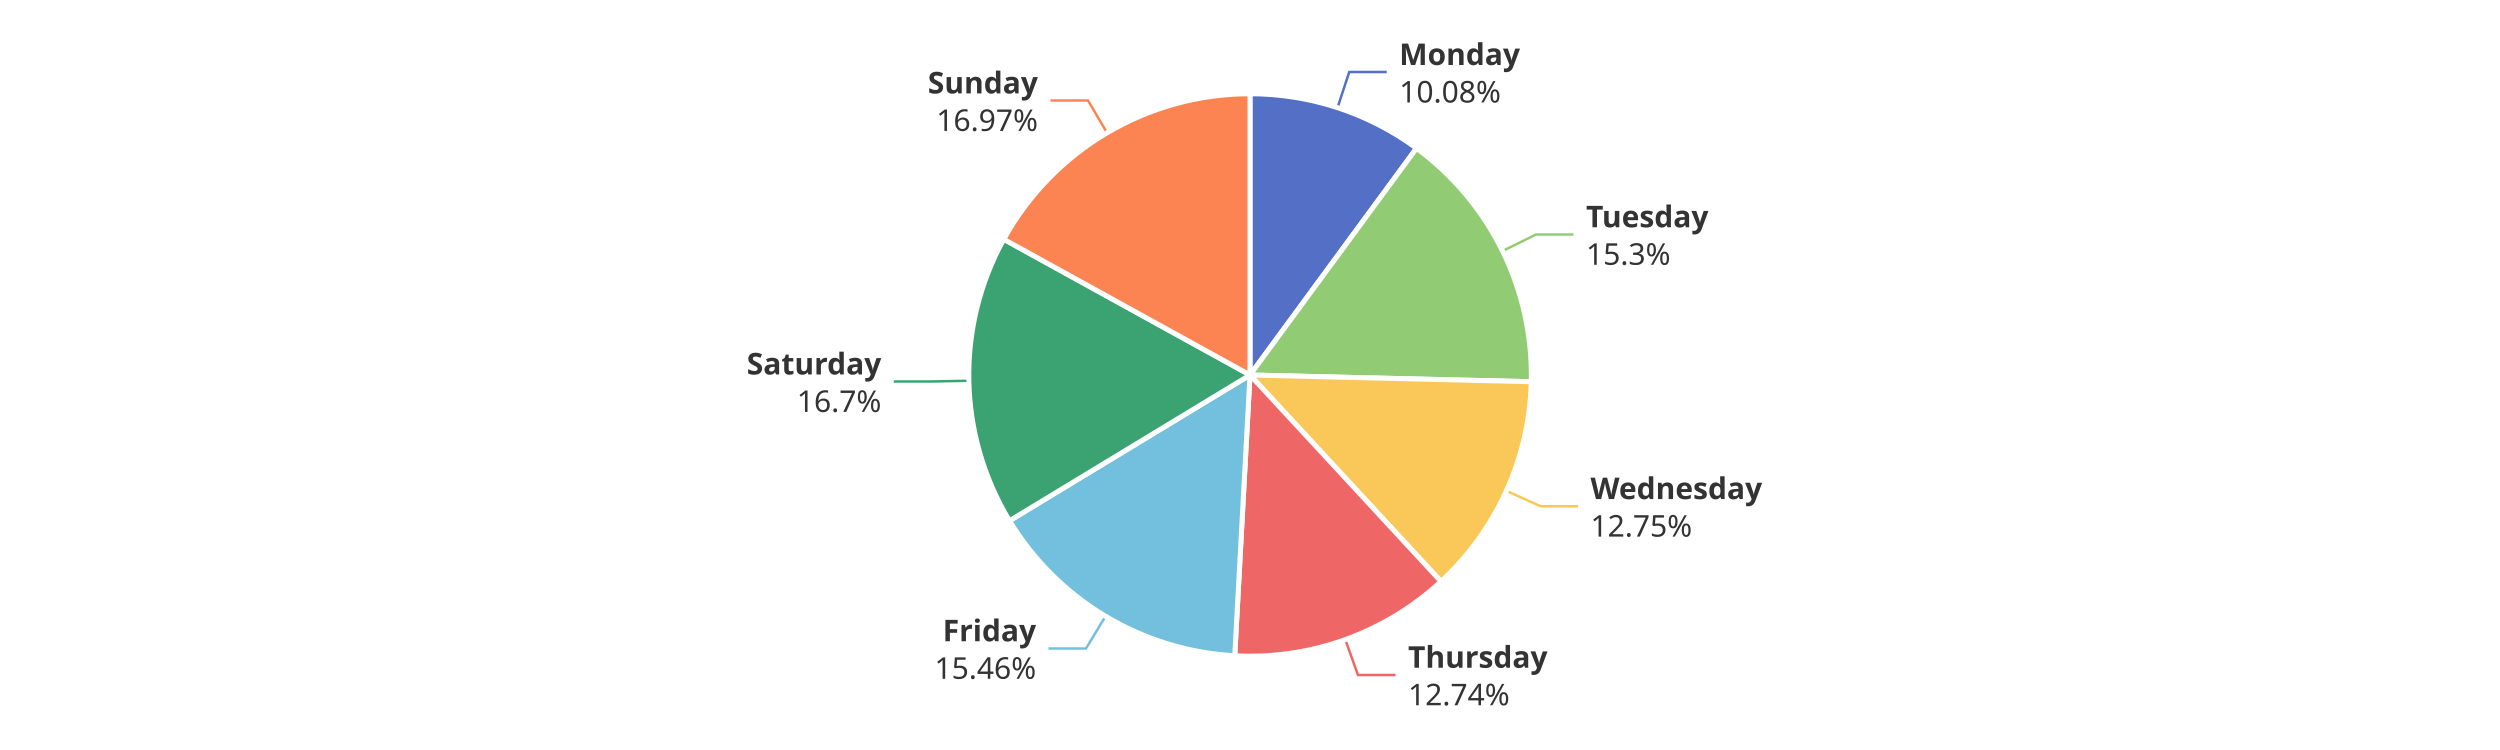
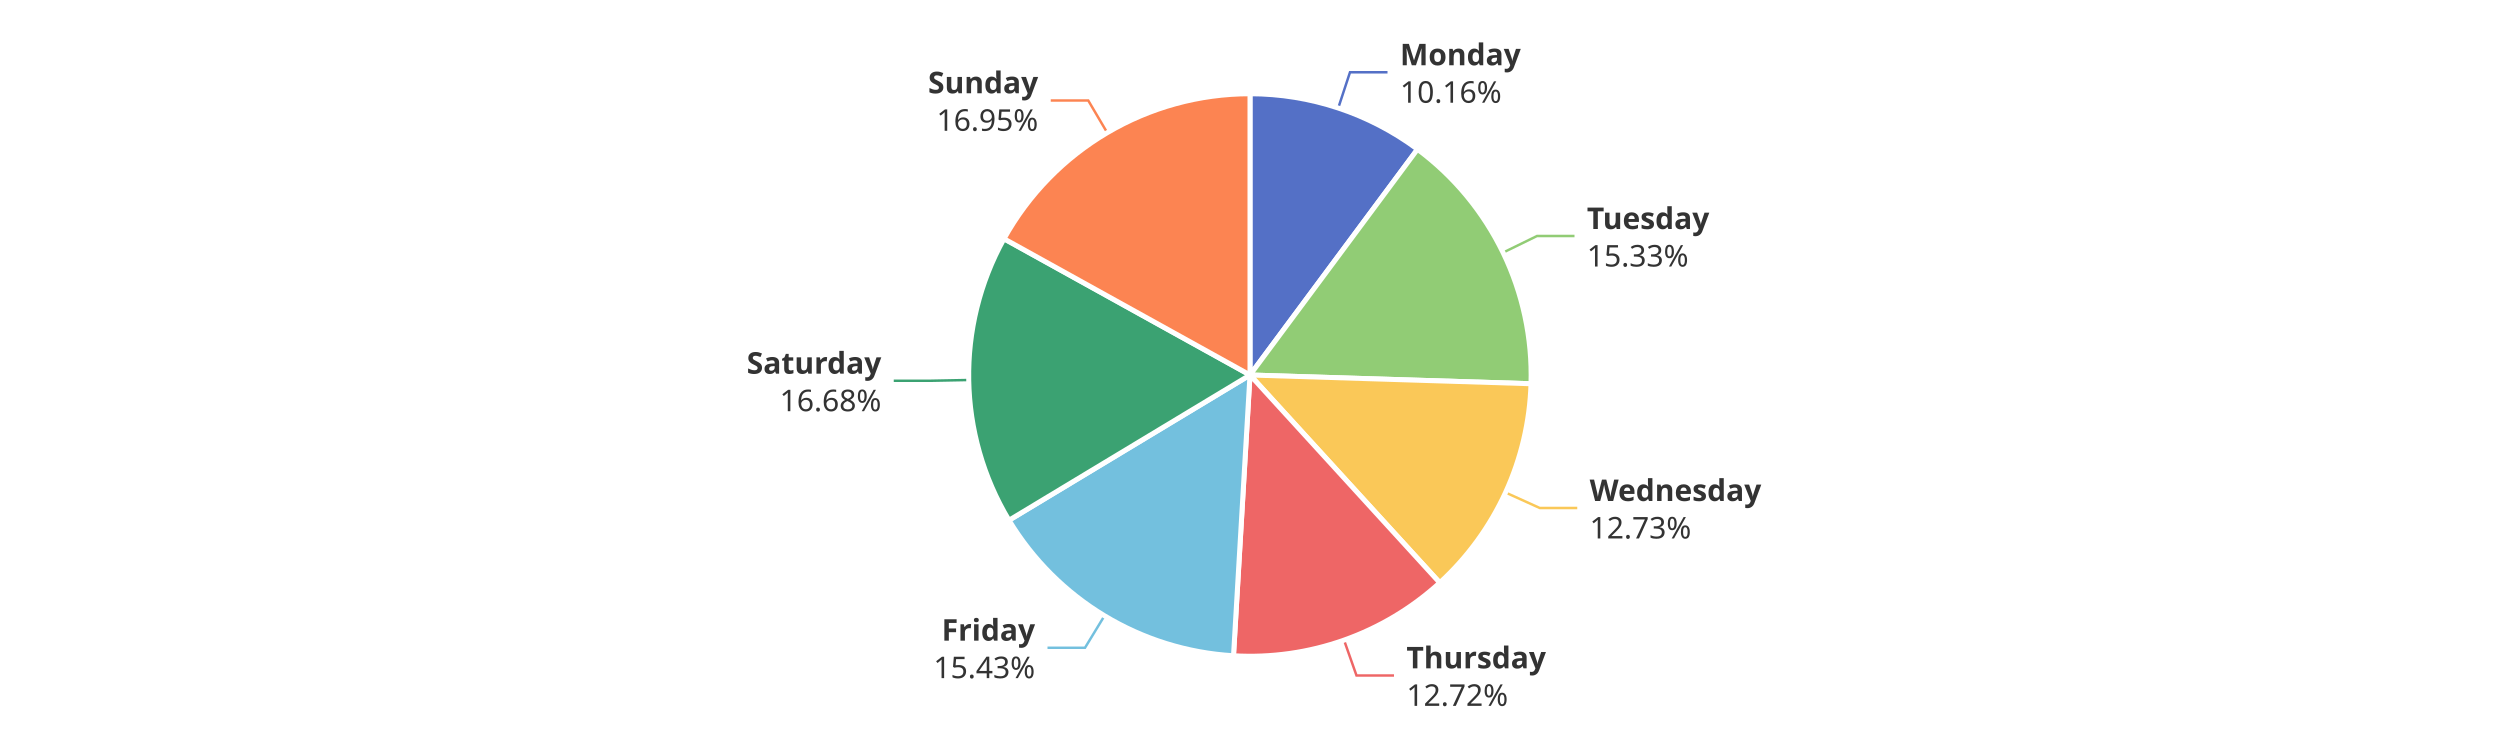
<svg xmlns="http://www.w3.org/2000/svg" width="1000" height="300" version="1.1" baseProfile="full" viewBox="0 0 1000 300">
  <rect width="1000" height="300" x="0" y="0" id="0" fill="#ffffff" />
-   <polyline points="535 43.1 539.7 28.8 554.7 28.8" fill="none" stroke="#5470c6" />
-   <polyline points="601 100.4 614.4 93.8 629.4 93.8" fill="none" stroke="#91cc75" />
-   <polyline points="602.5 196.3 616.2 202.5 631.2 202.5" fill="none" stroke="#fac858" />
-   <polyline points="538.1 255.8 543.2 270 558.2 270" fill="none" stroke="#ee6666" />
-   <polyline points="442.2 246.5 434.4 259.4 419.4 259.4" fill="none" stroke="#73c0de" />
-   <polyline points="387.5 152.3 372.5 152.6 357.5 152.6" fill="none" stroke="#3ba272" />
-   <polyline points="442.8 53.1 435.2 40.2 420.2 40.2" fill="none" stroke="#fc8452" />
-   <path d="M500 37.5A112.5 112.5 0 0 1 566.6 59.3L500 150Z" fill="#5470c6" stroke="#fff" stroke-width="2" stroke-linejoin="round" />
-   <path d="M566.6 59.3A112.5 112.5 0 0 1 612.5 152.7L500 150Z" fill="#91cc75" stroke="#fff" stroke-width="2" stroke-linejoin="round" />
-   <path d="M612.5 152.7A112.5 112.5 0 0 1 576.4 232.6L500 150Z" fill="#fac858" stroke="#fff" stroke-width="2" stroke-linejoin="round" />
-   <path d="M576.4 232.6A112.5 112.5 0 0 1 493.9 262.3L500 150Z" fill="#ee6666" stroke="#fff" stroke-width="2" stroke-linejoin="round" />
-   <path d="M493.9 262.3A112.5 112.5 0 0 1 403.8 208.3L500 150Z" fill="#73c0de" stroke="#fff" stroke-width="2" stroke-linejoin="round" />
-   <path d="M403.8 208.3A112.5 112.5 0 0 1 401.5 95.7L500 150Z" fill="#3ba272" stroke="#fff" stroke-width="2" stroke-linejoin="round" />
-   <path d="M401.5 95.7A112.5 112.5 0 0 1 500 37.5L500 150Z" fill="#fc8452" stroke="#fff" stroke-width="2" stroke-linejoin="round" />
-   <path d="M0 -15l42.8 0l0 30l-42.8 0Z" transform="translate(559.7005 28.8384)" fill="none" />
-   <text dominant-baseline="central" text-anchor="start" style="font-size:12px;font-family:sans-serif;font-weight:bold;" y="-7.5" transform="translate(559.7005 28.8384)" fill="#333" stroke="rgb(255,255,255)" stroke-width="2" paint-order="stroke" stroke-miterlimit="2">Monday</text>
-   <text dominant-baseline="central" text-anchor="start" style="font-size:12px;font-family:sans-serif;" y="7.5" transform="translate(559.7005 28.8384)" fill="#333" stroke="rgb(255,255,255)" stroke-width="2" paint-order="stroke" stroke-miterlimit="2">10.08%</text>
-   <path d="M0 -15l46.2 0l0 30l-46.2 0Z" transform="translate(634.4217 93.7512)" fill="none" />
-   <text dominant-baseline="central" text-anchor="start" style="font-size:12px;font-family:sans-serif;font-weight:bold;" y="-7.5" transform="translate(634.4217 93.7512)" fill="#333" stroke="rgb(255,255,255)" stroke-width="2" paint-order="stroke" stroke-miterlimit="2">Tuesday</text>
-   <text dominant-baseline="central" text-anchor="start" style="font-size:12px;font-family:sans-serif;" y="7.5" transform="translate(634.4217 93.7512)" fill="#333" stroke="rgb(255,255,255)" stroke-width="2" paint-order="stroke" stroke-miterlimit="2">15.3%</text>
-   <path d="M0 -15l63.6 0l0 30l-63.6 0Z" transform="translate(636.1979 202.4814)" fill="none" />
-   <text dominant-baseline="central" text-anchor="start" style="font-size:12px;font-family:sans-serif;font-weight:bold;" y="-7.5" transform="translate(636.1979 202.4814)" fill="#333" stroke="rgb(255,255,255)" stroke-width="2" paint-order="stroke" stroke-miterlimit="2">Wednesday</text>
-   <text dominant-baseline="central" text-anchor="start" style="font-size:12px;font-family:sans-serif;" y="7.5" transform="translate(636.1979 202.4814)" fill="#333" stroke="rgb(255,255,255)" stroke-width="2" paint-order="stroke" stroke-miterlimit="2">12.75%</text>
-   <path d="M0 -15l50.2 0l0 30l-50.2 0Z" transform="translate(563.2226 269.9502)" fill="none" />
-   <text dominant-baseline="central" text-anchor="start" style="font-size:12px;font-family:sans-serif;font-weight:bold;" y="-7.5" transform="translate(563.2226 269.9502)" fill="#333" stroke="rgb(255,255,255)" stroke-width="2" paint-order="stroke" stroke-miterlimit="2">Thursday</text>
-   <text dominant-baseline="central" text-anchor="start" style="font-size:12px;font-family:sans-serif;" y="7.5" transform="translate(563.2226 269.9502)" fill="#333" stroke="rgb(255,255,255)" stroke-width="2" paint-order="stroke" stroke-miterlimit="2">12.74%</text>
-   <path d="M-40.9 -15l40.9 0l0 30l-40.9 0Z" transform="translate(414.4492 259.3588)" fill="none" />
-   <text dominant-baseline="central" text-anchor="end" style="font-size:12px;font-family:sans-serif;font-weight:bold;" y="-7.5" transform="translate(414.4492 259.3588)" fill="#333" stroke="rgb(255,255,255)" stroke-width="2" paint-order="stroke" stroke-miterlimit="2">Friday</text>
-   <text dominant-baseline="central" text-anchor="end" style="font-size:12px;font-family:sans-serif;" y="7.5" transform="translate(414.4492 259.3588)" fill="#333" stroke="rgb(255,255,255)" stroke-width="2" paint-order="stroke" stroke-miterlimit="2">15.46%</text>
-   <path d="M-48.2 -15l48.2 0l0 30l-48.2 0Z" transform="translate(352.527 152.6232)" fill="none" />
-   <text dominant-baseline="central" text-anchor="end" style="font-size:12px;font-family:sans-serif;font-weight:bold;" y="-7.5" transform="translate(352.527 152.6232)" fill="#333" stroke="rgb(255,255,255)" stroke-width="2" paint-order="stroke" stroke-miterlimit="2">Saturday</text>
-   <text dominant-baseline="central" text-anchor="end" style="font-size:12px;font-family:sans-serif;" y="7.5" transform="translate(352.527 152.6232)" fill="#333" stroke="rgb(255,255,255)" stroke-width="2" paint-order="stroke" stroke-miterlimit="2">16.7%</text>
-   <path d="M-40.9 -15l40.9 0l0 30l-40.9 0Z" transform="translate(415.172 40.2112)" fill="none" />
-   <text dominant-baseline="central" text-anchor="end" style="font-size:12px;font-family:sans-serif;font-weight:bold;" y="-7.5" transform="translate(415.172 40.2112)" fill="#333" stroke="rgb(255,255,255)" stroke-width="2" paint-order="stroke" stroke-miterlimit="2">Sunday</text>
-   <text dominant-baseline="central" text-anchor="end" style="font-size:12px;font-family:sans-serif;" y="7.5" transform="translate(415.172 40.2112)" fill="#333" stroke="rgb(255,255,255)" stroke-width="2" paint-order="stroke" stroke-miterlimit="2">16.97%</text>
+   <polyline points="535.3 43.2 540 28.9 555 28.9" fill="none" stroke="#5470c6" />
+   <polyline points="601.3 101 614.8 94.4 629.8 94.4" fill="none" stroke="#91cc75" />
+   <polyline points="602.2 197 615.9 203.2 630.9 203.2" fill="none" stroke="#fac858" />
+   <polyline points="537.6 256 542.6 270.2 557.6 270.2" fill="none" stroke="#ee6666" />
+   <polyline points="441.8 246.3 434 259.1 419 259.1" fill="none" stroke="#73c0de" />
+   <polyline points="387.5 152 372.5 152.3 357.5 152.3" fill="none" stroke="#3ba272" />
+   <polyline points="442.9 53.1 435.3 40.2 420.3 40.2" fill="none" stroke="#fc8452" />
+   <path d="M500 37.5A112.5 112.5 0 0 1 567 59.7L500 150Z" fill="#5470c6" stroke="#fff" stroke-width="2" stroke-linejoin="round" />
+   <path d="M567 59.7A112.5 112.5 0 0 1 612.4 153.5L500 150Z" fill="#91cc75" stroke="#fff" stroke-width="2" stroke-linejoin="round" />
+   <path d="M612.4 153.5A112.5 112.5 0 0 1 575.9 233.1L500 150Z" fill="#fac858" stroke="#fff" stroke-width="2" stroke-linejoin="round" />
+   <path d="M575.9 233.1A112.5 112.5 0 0 1 493.4 262.3L500 150Z" fill="#ee6666" stroke="#fff" stroke-width="2" stroke-linejoin="round" />
+   <path d="M493.4 262.3A112.5 112.5 0 0 1 403.6 208.1L500 150Z" fill="#73c0de" stroke="#fff" stroke-width="2" stroke-linejoin="round" />
+   <path d="M403.6 208.1A112.5 112.5 0 0 1 401.6 95.5L500 150Z" fill="#3ba272" stroke="#fff" stroke-width="2" stroke-linejoin="round" />
+   <path d="M401.6 95.5A112.5 112.5 0 0 1 500 37.5L500 150Z" fill="#fc8452" stroke="#fff" stroke-width="2" stroke-linejoin="round" />
+   <path d="M0 -15l42.8 0l0 30l-42.8 0Z" transform="translate(560.0087 28.9399)" fill="none" />
+   <text dominant-baseline="central" text-anchor="start" style="font-size:12px;font-family:sans-serif;font-weight:bold;" y="-7.5" transform="translate(560.0087 28.9399)" fill="#333" stroke="rgb(255,255,255)" stroke-width="2" paint-order="stroke" stroke-miterlimit="2">Monday</text>
+   <text dominant-baseline="central" text-anchor="start" style="font-size:12px;font-family:sans-serif;" y="7.5" transform="translate(560.0087 28.9399)" fill="#333" stroke="rgb(255,255,255)" stroke-width="2" paint-order="stroke" stroke-miterlimit="2">10.16%</text>
+   <path d="M0 -15l46.2 0l0 30l-46.2 0Z" transform="translate(634.7616 94.4479)" fill="none" />
+   <text dominant-baseline="central" text-anchor="start" style="font-size:12px;font-family:sans-serif;font-weight:bold;" y="-7.5" transform="translate(634.7616 94.4479)" fill="#333" stroke="rgb(255,255,255)" stroke-width="2" paint-order="stroke" stroke-miterlimit="2">Tuesday</text>
+   <text dominant-baseline="central" text-anchor="start" style="font-size:12px;font-family:sans-serif;" y="7.5" transform="translate(634.7616 94.4479)" fill="#333" stroke="rgb(255,255,255)" stroke-width="2" paint-order="stroke" stroke-miterlimit="2">15.33%</text>
+   <path d="M0 -15l63.6 0l0 30l-63.6 0Z" transform="translate(635.8552 203.2336)" fill="none" />
+   <text dominant-baseline="central" text-anchor="start" style="font-size:12px;font-family:sans-serif;font-weight:bold;" y="-7.5" transform="translate(635.8552 203.2336)" fill="#333" stroke="rgb(255,255,255)" stroke-width="2" paint-order="stroke" stroke-miterlimit="2">Wednesday</text>
+   <text dominant-baseline="central" text-anchor="start" style="font-size:12px;font-family:sans-serif;" y="7.5" transform="translate(635.8552 203.2336)" fill="#333" stroke="rgb(255,255,255)" stroke-width="2" paint-order="stroke" stroke-miterlimit="2">12.73%</text>
+   <path d="M0 -15l50.2 0l0 30l-50.2 0Z" transform="translate(562.5855 270.1779)" fill="none" />
+   <text dominant-baseline="central" text-anchor="start" style="font-size:12px;font-family:sans-serif;font-weight:bold;" y="-7.5" transform="translate(562.5855 270.1779)" fill="#333" stroke="rgb(255,255,255)" stroke-width="2" paint-order="stroke" stroke-miterlimit="2">Thursday</text>
+   <text dominant-baseline="central" text-anchor="start" style="font-size:12px;font-family:sans-serif;" y="7.5" transform="translate(562.5855 270.1779)" fill="#333" stroke="rgb(255,255,255)" stroke-width="2" paint-order="stroke" stroke-miterlimit="2">12.72%</text>
+   <path d="M-40.9 -15l40.9 0l0 30l-40.9 0Z" transform="translate(414.0315 259.1073)" fill="none" />
+   <text dominant-baseline="central" text-anchor="end" style="font-size:12px;font-family:sans-serif;font-weight:bold;" y="-7.5" transform="translate(414.0315 259.1073)" fill="#333" stroke="rgb(255,255,255)" stroke-width="2" paint-order="stroke" stroke-miterlimit="2">Friday</text>
+   <text dominant-baseline="central" text-anchor="end" style="font-size:12px;font-family:sans-serif;" y="7.5" transform="translate(414.0315 259.1073)" fill="#333" stroke="rgb(255,255,255)" stroke-width="2" paint-order="stroke" stroke-miterlimit="2">15.43%</text>
+   <path d="M-48.2 -15l48.2 0l0 30l-48.2 0Z" transform="translate(352.5212 152.3231)" fill="none" />
+   <text dominant-baseline="central" text-anchor="end" style="font-size:12px;font-family:sans-serif;font-weight:bold;" y="-7.5" transform="translate(352.5212 152.3231)" fill="#333" stroke="rgb(255,255,255)" stroke-width="2" paint-order="stroke" stroke-miterlimit="2">Saturday</text>
+   <text dominant-baseline="central" text-anchor="end" style="font-size:12px;font-family:sans-serif;" y="7.5" transform="translate(352.5212 152.3231)" fill="#333" stroke="rgb(255,255,255)" stroke-width="2" paint-order="stroke" stroke-miterlimit="2">16.68%</text>
+   <path d="M-40.9 -15l40.9 0l0 30l-40.9 0Z" transform="translate(415.2697 40.1536)" fill="none" />
+   <text dominant-baseline="central" text-anchor="end" style="font-size:12px;font-family:sans-serif;font-weight:bold;" y="-7.5" transform="translate(415.2697 40.1536)" fill="#333" stroke="rgb(255,255,255)" stroke-width="2" paint-order="stroke" stroke-miterlimit="2">Sunday</text>
+   <text dominant-baseline="central" text-anchor="end" style="font-size:12px;font-family:sans-serif;" y="7.5" transform="translate(415.2697 40.1536)" fill="#333" stroke="rgb(255,255,255)" stroke-width="2" paint-order="stroke" stroke-miterlimit="2">16.95%</text>
</svg>
